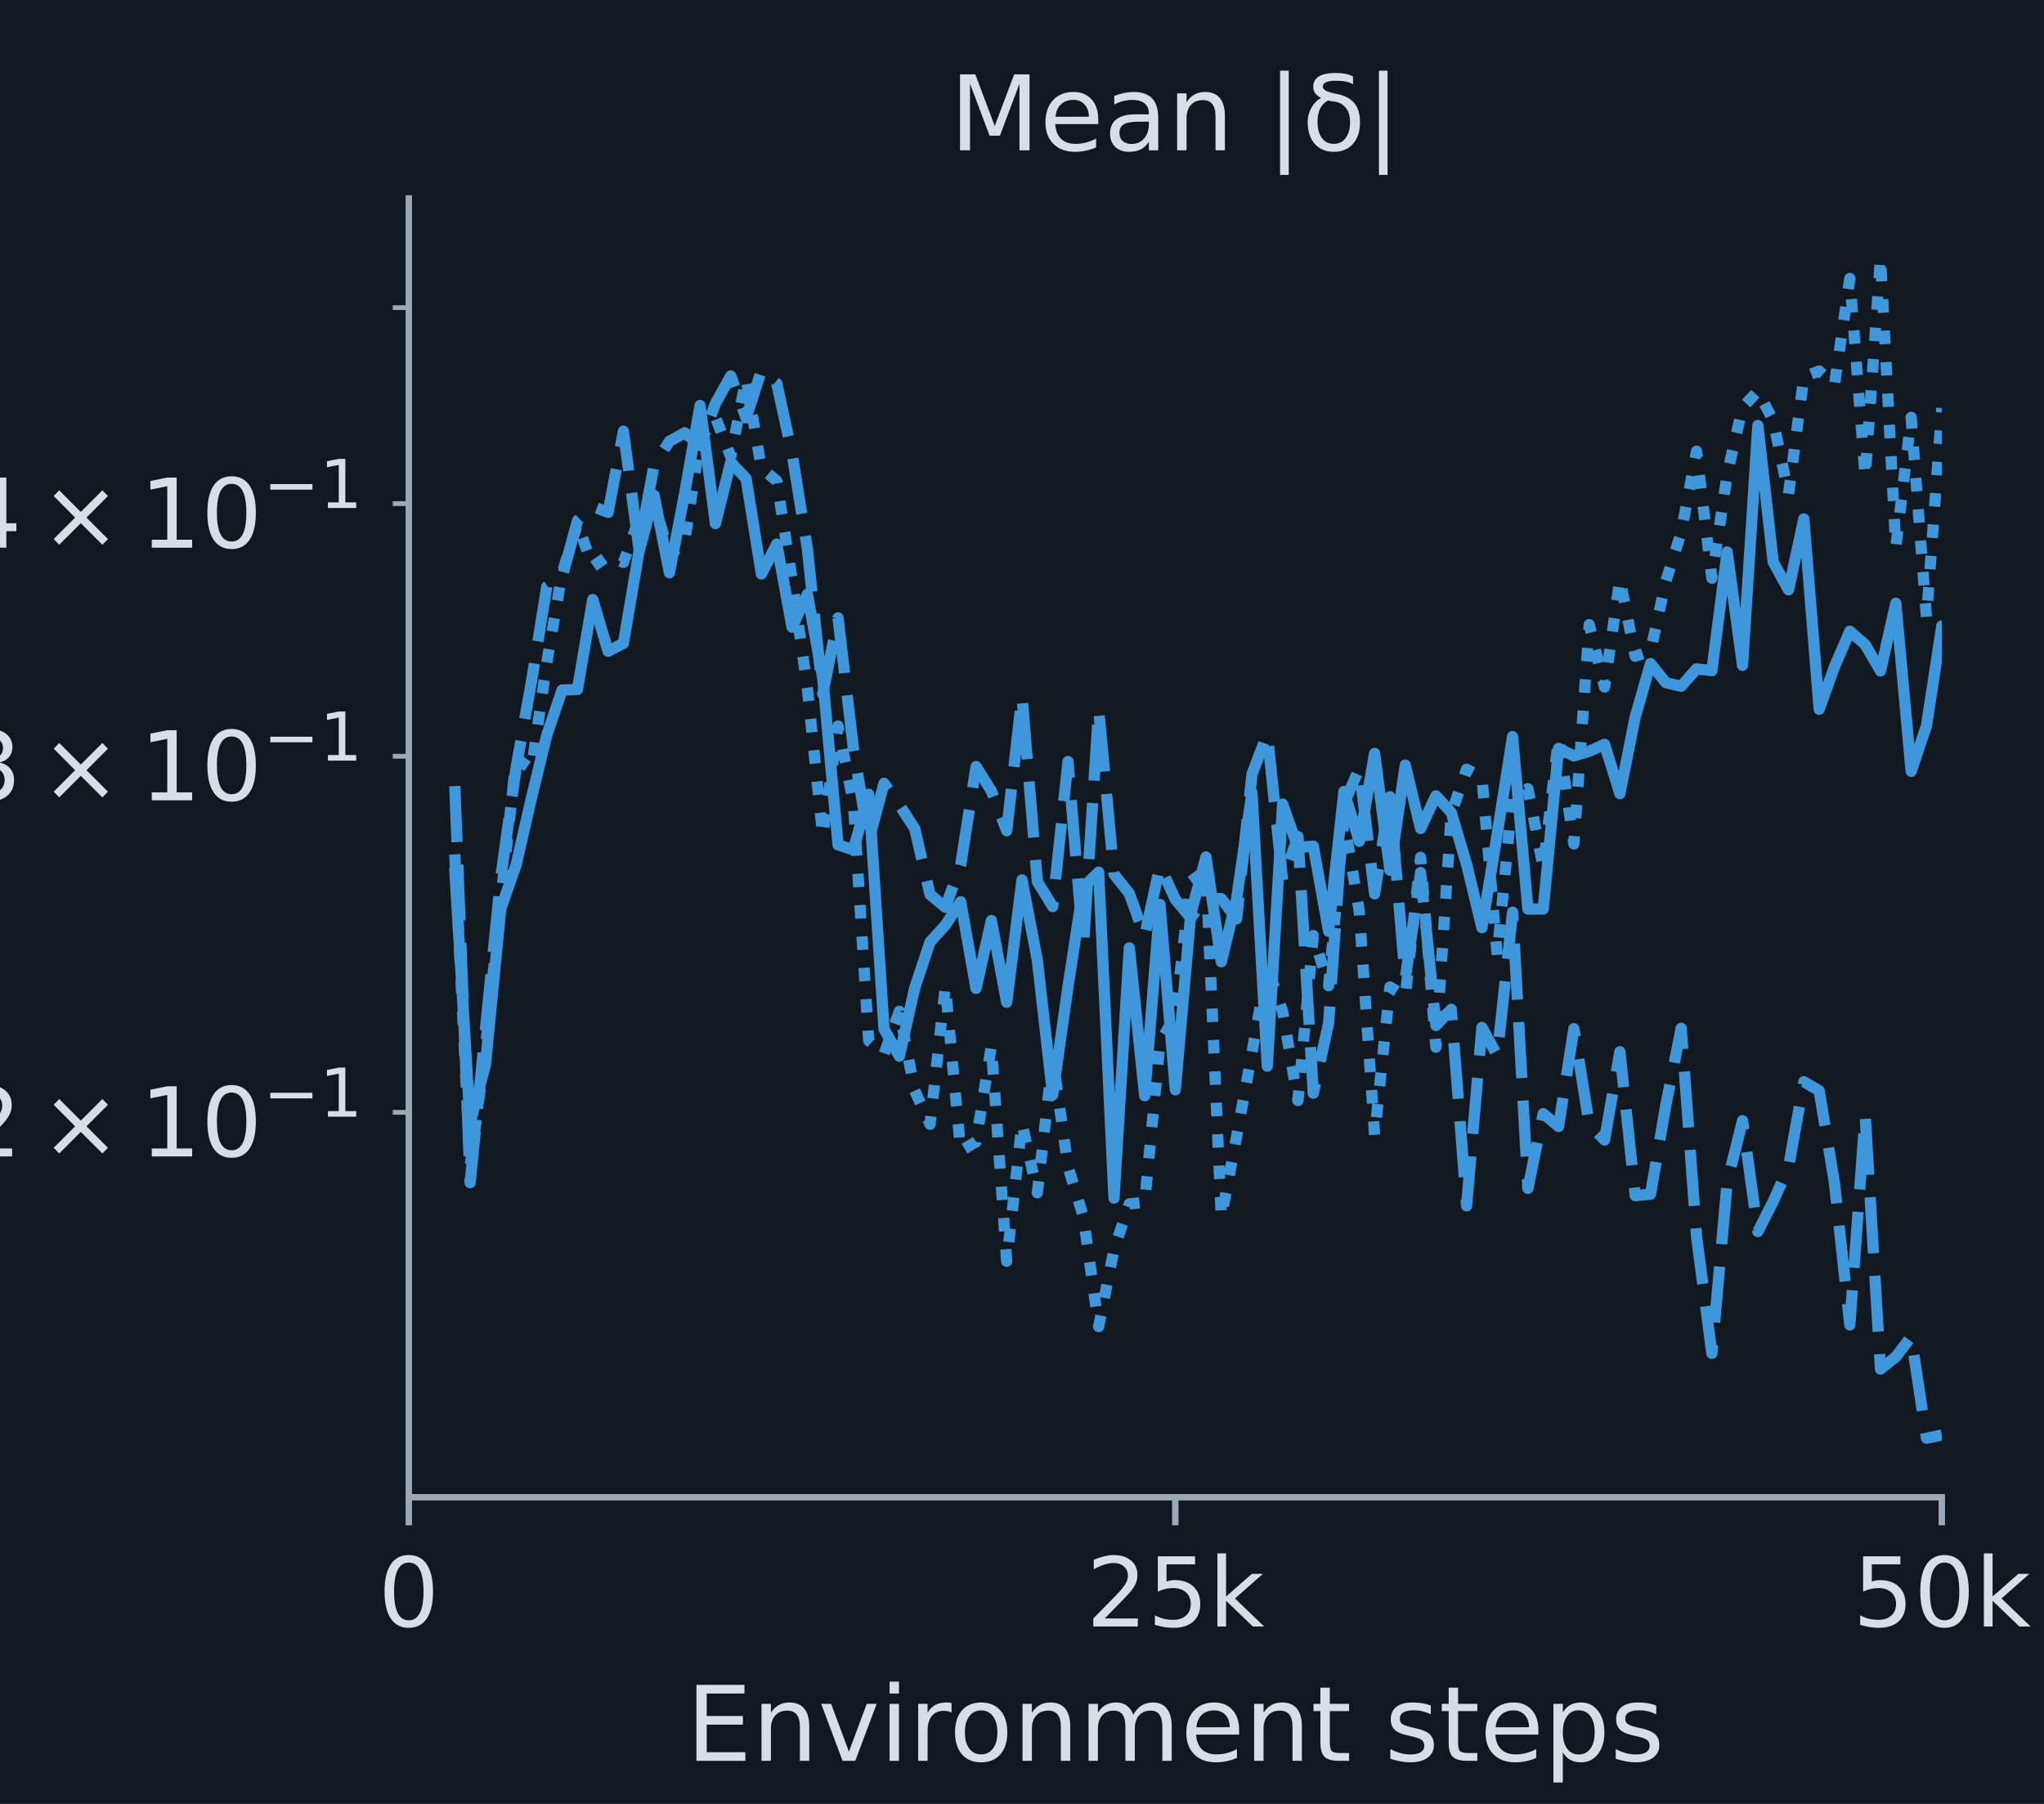
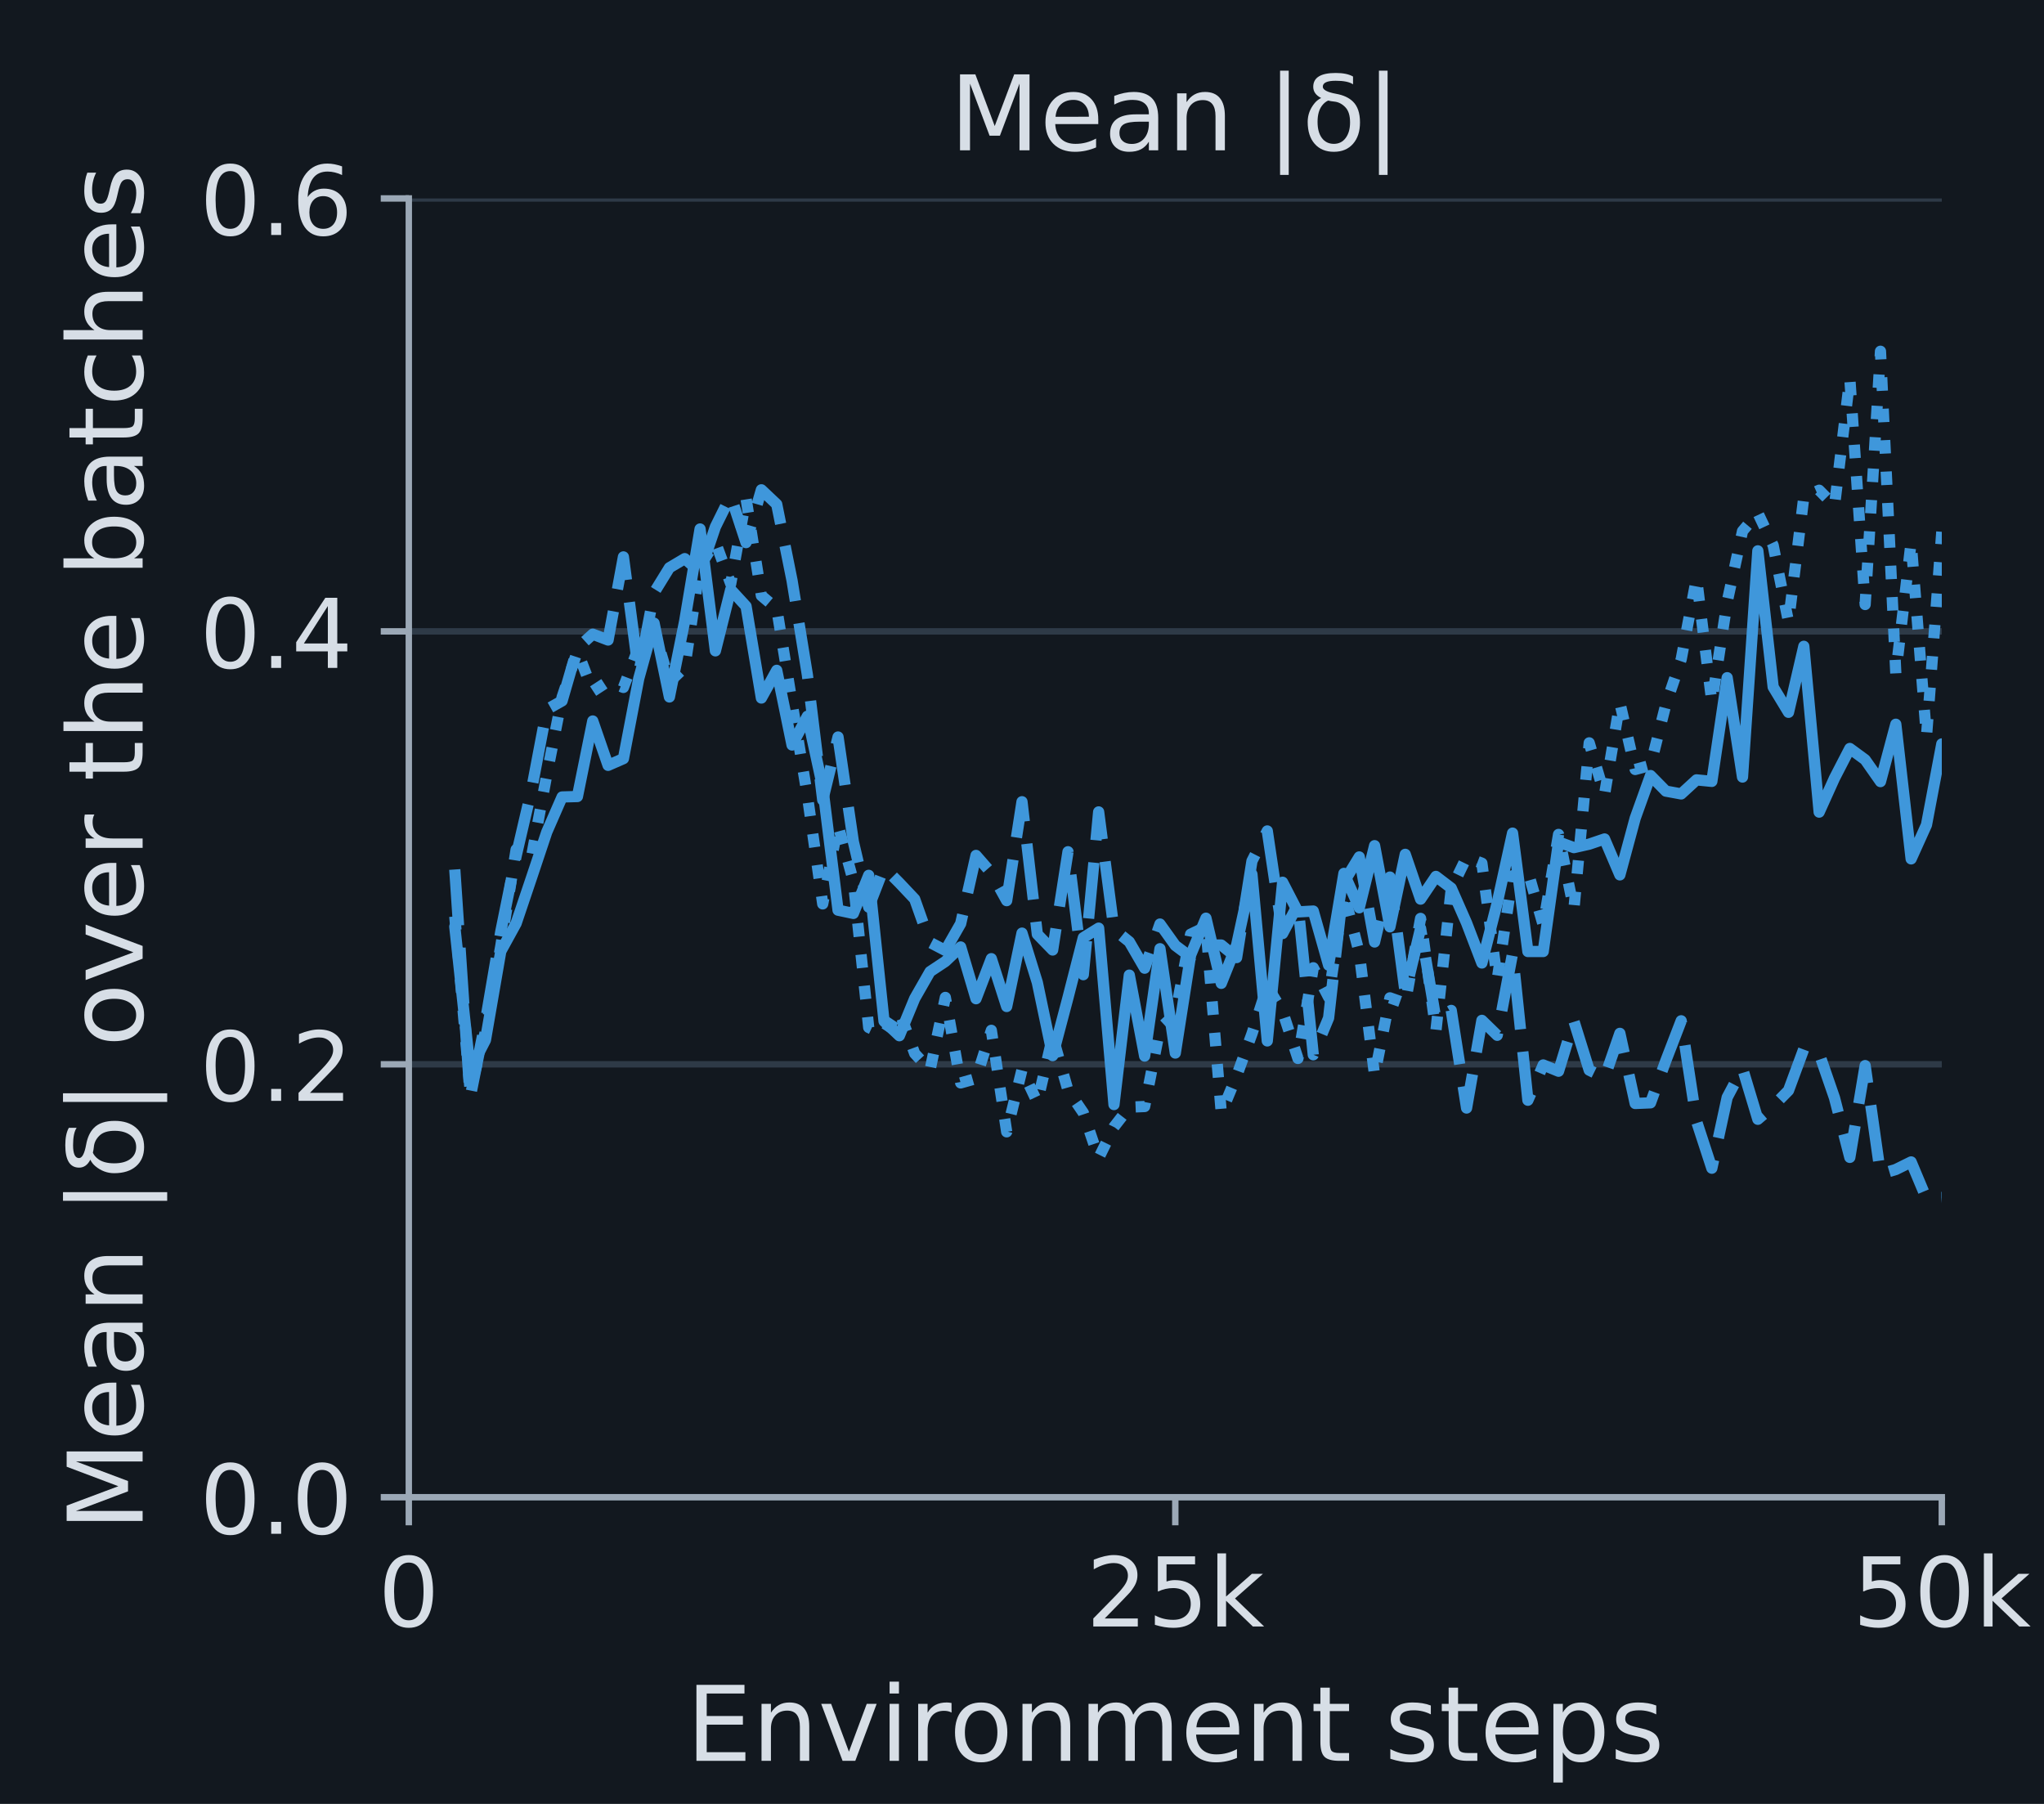
<svg xmlns="http://www.w3.org/2000/svg" xmlns:xlink="http://www.w3.org/1999/xlink" width="255pt" height="225pt" viewBox="0 0 255 225" version="1.1">
  <defs>
    <style type="text/css">*{stroke-linejoin: round; stroke-linecap: butt}</style>
  </defs>
  <g id="figure_1">
    <g id="patch_1">
      <path d="M 0 225  L 255 225  L 255 0  L 0 0  z " style="fill: #12181f" />
    </g>
    <g id="axes_1">
      <g id="patch_2">
        <path d="M 51 186.75  L 242.25 186.75  L 242.25 24.75  L 51 24.75  z " style="fill: #12181f" />
      </g>
      <g id="matplotlib.axis_1">
        <g id="xtick_1">
          <g id="line2d_1">
            <defs>
              <path id="m3d9de3f6f5" d="M 0 0  L 0 3.5  " style="stroke: #9ba8b6; stroke-width: 0.8" />
            </defs>
            <g>
              <use xlink:href="#m3d9de3f6f5" x="51" y="186.75" style="fill: #9ba8b6; stroke: #9ba8b6; stroke-width: 0.8" />
            </g>
          </g>
          <g id="text_1">
            <g style="fill: #d7dee6" transform="translate(47.1825 202.8672) scale(0.12 -0.12)">
              <defs>
                <path id="DejaVuSans-13" d="M 2034 4250  Q 1547 4250 1301 3770  Q 1056 3291 1056 2328  Q 1056 1369 1301 889  Q 1547 409 2034 409  Q 2525 409 2770 889  Q 3016 1369 3016 2328  Q 3016 3291 2770 3770  Q 2525 4250 2034 4250  z M 2034 4750  Q 2819 4750 3233 4129  Q 3647 3509 3647 2328  Q 3647 1150 3233 529  Q 2819 -91 2034 -91  Q 1250 -91 836 529  Q 422 1150 422 2328  Q 422 3509 836 4129  Q 1250 4750 2034 4750  z " transform="scale(0.015625)" />
              </defs>
              <use xlink:href="#DejaVuSans-13" />
            </g>
          </g>
        </g>
        <g id="xtick_2">
          <g id="line2d_2">
            <g>
              <use xlink:href="#m3d9de3f6f5" x="146.625" y="186.75" style="fill: #9ba8b6; stroke: #9ba8b6; stroke-width: 0.8" />
            </g>
          </g>
          <g id="text_2">
            <g style="fill: #d7dee6" transform="translate(135.5156 202.8681) scale(0.12 -0.12)">
              <defs>
                <path id="DejaVuSans-15" d="M 1228 531  L 3431 531  L 3431 0  L 469 0  L 469 531  Q 828 903 1448 1529  Q 2069 2156 2228 2338  Q 2531 2678 2651 2914  Q 2772 3150 2772 3378  Q 2772 3750 2511 3984  Q 2250 4219 1831 4219  Q 1534 4219 1204 4116  Q 875 4013 500 3803  L 500 4441  Q 881 4594 1212 4672  Q 1544 4750 1819 4750  Q 2544 4750 2975 4387  Q 3406 4025 3406 3419  Q 3406 3131 3298 2873  Q 3191 2616 2906 2266  Q 2828 2175 2409 1742  Q 1991 1309 1228 531  z " transform="scale(0.015625)" />
                <path id="DejaVuSans-18" d="M 691 4666  L 3169 4666  L 3169 4134  L 1269 4134  L 1269 2991  Q 1406 3038 1543 3061  Q 1681 3084 1819 3084  Q 2600 3084 3056 2656  Q 3513 2228 3513 1497  Q 3513 744 3044 326  Q 2575 -91 1722 -91  Q 1428 -91 1123 -41  Q 819 9 494 109  L 494 744  Q 775 591 1075 516  Q 1375 441 1709 441  Q 2250 441 2565 725  Q 2881 1009 2881 1497  Q 2881 1984 2565 2268  Q 2250 2553 1709 2553  Q 1456 2553 1204 2497  Q 953 2441 691 2322  L 691 4666  z " transform="scale(0.015625)" />
                <path id="DejaVuSans-4e" d="M 581 4863  L 1159 4863  L 1159 1991  L 2875 3500  L 3609 3500  L 1753 1863  L 3688 0  L 2938 0  L 1159 1709  L 1159 0  L 581 0  L 581 4863  z " transform="scale(0.015625)" />
              </defs>
              <use xlink:href="#DejaVuSans-15" />
              <use xlink:href="#DejaVuSans-18" transform="translate(63.625 0)" />
              <use xlink:href="#DejaVuSans-4e" transform="translate(127.25 0)" />
            </g>
          </g>
        </g>
        <g id="xtick_3">
          <g id="line2d_3">
            <g>
              <use xlink:href="#m3d9de3f6f5" x="242.25" y="186.75" style="fill: #9ba8b6; stroke: #9ba8b6; stroke-width: 0.8" />
            </g>
          </g>
          <g id="text_3">
            <g style="fill: #d7dee6" transform="translate(231.1406 202.8681) scale(0.12 -0.12)">
              <use xlink:href="#DejaVuSans-18" />
              <use xlink:href="#DejaVuSans-13" transform="translate(63.625 0)" />
              <use xlink:href="#DejaVuSans-4e" transform="translate(127.25 0)" />
            </g>
          </g>
        </g>
        <g id="text_4">
          <g style="fill: #d7dee6" transform="translate(85.6093 219.6289) scale(0.13 -0.13)">
            <defs>
              <path id="DejaVuSans-28" d="M 628 4666  L 3578 4666  L 3578 4134  L 1259 4134  L 1259 2753  L 3481 2753  L 3481 2222  L 1259 2222  L 1259 531  L 3634 531  L 3634 0  L 628 0  L 628 4666  z " transform="scale(0.015625)" />
              <path id="DejaVuSans-51" d="M 3513 2113  L 3513 0  L 2938 0  L 2938 2094  Q 2938 2591 2744 2837  Q 2550 3084 2163 3084  Q 1697 3084 1428 2787  Q 1159 2491 1159 1978  L 1159 0  L 581 0  L 581 3500  L 1159 3500  L 1159 2956  Q 1366 3272 1645 3428  Q 1925 3584 2291 3584  Q 2894 3584 3203 3211  Q 3513 2838 3513 2113  z " transform="scale(0.015625)" />
              <path id="DejaVuSans-59" d="M 191 3500  L 800 3500  L 1894 563  L 2988 3500  L 3597 3500  L 2284 0  L 1503 0  L 191 3500  z " transform="scale(0.015625)" />
              <path id="DejaVuSans-4c" d="M 603 3500  L 1178 3500  L 1178 0  L 603 0  L 603 3500  z M 603 4863  L 1178 4863  L 1178 4134  L 603 4134  L 603 4863  z " transform="scale(0.015625)" />
              <path id="DejaVuSans-55" d="M 2631 2963  Q 2534 3019 2420 3045  Q 2306 3072 2169 3072  Q 1681 3072 1420 2755  Q 1159 2438 1159 1844  L 1159 0  L 581 0  L 581 3500  L 1159 3500  L 1159 2956  Q 1341 3275 1631 3429  Q 1922 3584 2338 3584  Q 2397 3584 2469 3576  Q 2541 3569 2628 3553  L 2631 2963  z " transform="scale(0.015625)" />
              <path id="DejaVuSans-52" d="M 1959 3097  Q 1497 3097 1228 2736  Q 959 2375 959 1747  Q 959 1119 1226 758  Q 1494 397 1959 397  Q 2419 397 2687 759  Q 2956 1122 2956 1747  Q 2956 2369 2687 2733  Q 2419 3097 1959 3097  z M 1959 3584  Q 2709 3584 3137 3096  Q 3566 2609 3566 1747  Q 3566 888 3137 398  Q 2709 -91 1959 -91  Q 1206 -91 779 398  Q 353 888 353 1747  Q 353 2609 779 3096  Q 1206 3584 1959 3584  z " transform="scale(0.015625)" />
              <path id="DejaVuSans-50" d="M 3328 2828  Q 3544 3216 3844 3400  Q 4144 3584 4550 3584  Q 5097 3584 5394 3201  Q 5691 2819 5691 2113  L 5691 0  L 5113 0  L 5113 2094  Q 5113 2597 4934 2840  Q 4756 3084 4391 3084  Q 3944 3084 3684 2787  Q 3425 2491 3425 1978  L 3425 0  L 2847 0  L 2847 2094  Q 2847 2600 2669 2842  Q 2491 3084 2119 3084  Q 1678 3084 1418 2786  Q 1159 2488 1159 1978  L 1159 0  L 581 0  L 581 3500  L 1159 3500  L 1159 2956  Q 1356 3278 1631 3431  Q 1906 3584 2284 3584  Q 2666 3584 2933 3390  Q 3200 3197 3328 2828  z " transform="scale(0.015625)" />
              <path id="DejaVuSans-48" d="M 3597 1894  L 3597 1613  L 953 1613  Q 991 1019 1311 708  Q 1631 397 2203 397  Q 2534 397 2845 478  Q 3156 559 3463 722  L 3463 178  Q 3153 47 2828 -22  Q 2503 -91 2169 -91  Q 1331 -91 842 396  Q 353 884 353 1716  Q 353 2575 817 3079  Q 1281 3584 2069 3584  Q 2775 3584 3186 3129  Q 3597 2675 3597 1894  z M 3022 2063  Q 3016 2534 2758 2815  Q 2500 3097 2075 3097  Q 1594 3097 1305 2825  Q 1016 2553 972 2059  L 3022 2063  z " transform="scale(0.015625)" />
              <path id="DejaVuSans-57" d="M 1172 4494  L 1172 3500  L 2356 3500  L 2356 3053  L 1172 3053  L 1172 1153  Q 1172 725 1289 603  Q 1406 481 1766 481  L 2356 481  L 2356 0  L 1766 0  Q 1100 0 847 248  Q 594 497 594 1153  L 594 3053  L 172 3053  L 172 3500  L 594 3500  L 594 4494  L 1172 4494  z " transform="scale(0.015625)" />
              <path id="DejaVuSans-3" transform="scale(0.015625)" />
              <path id="DejaVuSans-56" d="M 2834 3397  L 2834 2853  Q 2591 2978 2328 3040  Q 2066 3103 1784 3103  Q 1356 3103 1142 2972  Q 928 2841 928 2578  Q 928 2378 1081 2264  Q 1234 2150 1697 2047  L 1894 2003  Q 2506 1872 2764 1633  Q 3022 1394 3022 966  Q 3022 478 2636 193  Q 2250 -91 1575 -91  Q 1294 -91 989 -36  Q 684 19 347 128  L 347 722  Q 666 556 975 473  Q 1284 391 1588 391  Q 1994 391 2212 530  Q 2431 669 2431 922  Q 2431 1156 2273 1281  Q 2116 1406 1581 1522  L 1381 1569  Q 847 1681 609 1914  Q 372 2147 372 2553  Q 372 3047 722 3315  Q 1072 3584 1716 3584  Q 2034 3584 2315 3537  Q 2597 3491 2834 3397  z " transform="scale(0.015625)" />
              <path id="DejaVuSans-53" d="M 1159 525  L 1159 -1331  L 581 -1331  L 581 3500  L 1159 3500  L 1159 2969  Q 1341 3281 1617 3432  Q 1894 3584 2278 3584  Q 2916 3584 3314 3078  Q 3713 2572 3713 1747  Q 3713 922 3314 415  Q 2916 -91 2278 -91  Q 1894 -91 1617 61  Q 1341 213 1159 525  z M 3116 1747  Q 3116 2381 2855 2742  Q 2594 3103 2138 3103  Q 1681 3103 1420 2742  Q 1159 2381 1159 1747  Q 1159 1113 1420 752  Q 1681 391 2138 391  Q 2594 391 2855 752  Q 3116 1113 3116 1747  z " transform="scale(0.015625)" />
            </defs>
            <use xlink:href="#DejaVuSans-28" />
            <use xlink:href="#DejaVuSans-51" transform="translate(63.1875 0)" />
            <use xlink:href="#DejaVuSans-59" transform="translate(126.5625 0)" />
            <use xlink:href="#DejaVuSans-4c" transform="translate(185.75 0)" />
            <use xlink:href="#DejaVuSans-55" transform="translate(213.5312 0)" />
            <use xlink:href="#DejaVuSans-52" transform="translate(252.4375 0)" />
            <use xlink:href="#DejaVuSans-51" transform="translate(313.625 0)" />
            <use xlink:href="#DejaVuSans-50" transform="translate(377 0)" />
            <use xlink:href="#DejaVuSans-48" transform="translate(474.4062 0)" />
            <use xlink:href="#DejaVuSans-51" transform="translate(535.9375 0)" />
            <use xlink:href="#DejaVuSans-57" transform="translate(599.3125 0)" />
            <use xlink:href="#DejaVuSans-3" transform="translate(638.5156 0)" />
            <use xlink:href="#DejaVuSans-56" transform="translate(670.2969 0)" />
            <use xlink:href="#DejaVuSans-57" transform="translate(722.3906 0)" />
            <use xlink:href="#DejaVuSans-48" transform="translate(761.5938 0)" />
            <use xlink:href="#DejaVuSans-53" transform="translate(823.125 0)" />
            <use xlink:href="#DejaVuSans-56" transform="translate(886.6094 0)" />
          </g>
        </g>
      </g>
      <g id="matplotlib.axis_2">
        <g id="ytick_1">
          <g id="line2d_4">
-             <defs>
-               <path id="mbbcf9c9681" d="M 0 0  L -2 0  " style="stroke: #9ba8b6; stroke-width: 0.6" />
-             </defs>
-             <g>
-               <use xlink:href="#mbbcf9c9681" x="51" y="138.741" style="fill: #9ba8b6; stroke: #9ba8b6; stroke-width: 0.6" />
+             <path d="M 51 186.75  L 242.25 186.75  " clip-path="url(#p68802e6242)" style="fill: none; stroke: #2e3a47; stroke-width: 0.8; stroke-linecap: round" />
+           </g>
+           <g id="line2d_5">
+             <defs>
+               <path id="m1f9e30395a" d="M 0 0  L -3.5 0  " style="stroke: #9ba8b6; stroke-width: 0.8" />
+             </defs>
+             <g>
+               <use xlink:href="#m1f9e30395a" x="51" y="186.75" style="fill: #9ba8b6; stroke: #9ba8b6; stroke-width: 0.8" />
            </g>
          </g>
          <g id="text_5">
-             <g style="fill: #d7dee6" transform="translate(-4.92 144.3208) scale(0.12 -0.12)">
-               <defs>
-                 <path id="DejaVuSans-99" d="M 4488 3438  L 3059 2003  L 4488 575  L 4116 197  L 2681 1631  L 1247 197  L 878 575  L 2303 2003  L 878 3438  L 1247 3816  L 2681 2381  L 4116 3816  L 4488 3438  z " transform="scale(0.015625)" />
-                 <path id="DejaVuSans-14" d="M 794 531  L 1825 531  L 1825 4091  L 703 3866  L 703 4441  L 1819 4666  L 2450 4666  L 2450 531  L 3481 531  L 3481 0  L 794 0  L 794 531  z " transform="scale(0.015625)" />
-                 <path id="DejaVuSans-c9c" d="M 678 2272  L 4684 2272  L 4684 1741  L 678 1741  L 678 2272  z " transform="scale(0.015625)" />
-               </defs>
-               <use xlink:href="#DejaVuSans-15" transform="translate(0 0.665625)" />
-               <use xlink:href="#DejaVuSans-99" transform="translate(83.10547 0.665625)" />
-               <use xlink:href="#DejaVuSans-14" transform="translate(186.377 0.665625)" />
-               <use xlink:href="#DejaVuSans-13" transform="translate(250 0.665625)" />
-               <use xlink:href="#DejaVuSans-c9c" transform="translate(314.5801 41.96563) scale(0.7)" />
-               <use xlink:href="#DejaVuSans-14" transform="translate(373.2324 41.96563) scale(0.7)" />
+             <g style="fill: #d7dee6" transform="translate(24.91625 191.3086) scale(0.12 -0.12)">
+               <defs>
+                 <path id="DejaVuSans-11" d="M 684 794  L 1344 794  L 1344 0  L 684 0  L 684 794  z " transform="scale(0.015625)" />
+               </defs>
+               <use xlink:href="#DejaVuSans-13" />
+               <use xlink:href="#DejaVuSans-11" transform="translate(63.625 0)" />
+               <use xlink:href="#DejaVuSans-13" transform="translate(95.40625 0)" />
            </g>
          </g>
        </g>
        <g id="ytick_2">
-           <g id="line2d_5">
-             <g>
-               <use xlink:href="#mbbcf9c9681" x="51" y="94.327" style="fill: #9ba8b6; stroke: #9ba8b6; stroke-width: 0.6" />
+           <g id="line2d_6">
+             <path d="M 51 132.75  L 242.25 132.75  " clip-path="url(#p68802e6242)" style="fill: none; stroke: #2e3a47; stroke-width: 0.8; stroke-linecap: round" />
+           </g>
+           <g id="line2d_7">
+             <g>
+               <use xlink:href="#m1f9e30395a" x="51" y="132.75" style="fill: #9ba8b6; stroke: #9ba8b6; stroke-width: 0.8" />
            </g>
          </g>
          <g id="text_6">
-             <g style="fill: #d7dee6" transform="translate(-4.92 99.907) scale(0.12 -0.12)">
-               <defs>
-                 <path id="DejaVuSans-16" d="M 2597 2516  Q 3050 2419 3304 2112  Q 3559 1806 3559 1356  Q 3559 666 3084 287  Q 2609 -91 1734 -91  Q 1441 -91 1130 -33  Q 819 25 488 141  L 488 750  Q 750 597 1062 519  Q 1375 441 1716 441  Q 2309 441 2620 675  Q 2931 909 2931 1356  Q 2931 1769 2642 2001  Q 2353 2234 1838 2234  L 1294 2234  L 1294 2753  L 1863 2753  Q 2328 2753 2575 2939  Q 2822 3125 2822 3475  Q 2822 3834 2567 4026  Q 2313 4219 1838 4219  Q 1578 4219 1281 4162  Q 984 4106 628 3988  L 628 4550  Q 988 4650 1302 4700  Q 1616 4750 1894 4750  Q 2613 4750 3031 4423  Q 3450 4097 3450 3541  Q 3450 3153 3228 2886  Q 3006 2619 2597 2516  z " transform="scale(0.015625)" />
-               </defs>
-               <use xlink:href="#DejaVuSans-16" transform="translate(0 0.665625)" />
-               <use xlink:href="#DejaVuSans-99" transform="translate(83.10547 0.665625)" />
-               <use xlink:href="#DejaVuSans-14" transform="translate(186.377 0.665625)" />
-               <use xlink:href="#DejaVuSans-13" transform="translate(250 0.665625)" />
-               <use xlink:href="#DejaVuSans-c9c" transform="translate(314.5801 41.96563) scale(0.7)" />
-               <use xlink:href="#DejaVuSans-14" transform="translate(373.2324 41.96563) scale(0.7)" />
+             <g style="fill: #d7dee6" transform="translate(24.91625 137.3086) scale(0.12 -0.12)">
+               <use xlink:href="#DejaVuSans-13" />
+               <use xlink:href="#DejaVuSans-11" transform="translate(63.625 0)" />
+               <use xlink:href="#DejaVuSans-15" transform="translate(95.40625 0)" />
            </g>
          </g>
        </g>
        <g id="ytick_3">
-           <g id="line2d_6">
-             <g>
-               <use xlink:href="#mbbcf9c9681" x="51" y="62.815" style="fill: #9ba8b6; stroke: #9ba8b6; stroke-width: 0.6" />
+           <g id="line2d_8">
+             <path d="M 51 78.75  L 242.25 78.75  " clip-path="url(#p68802e6242)" style="fill: none; stroke: #2e3a47; stroke-width: 0.8; stroke-linecap: round" />
+           </g>
+           <g id="line2d_9">
+             <g>
+               <use xlink:href="#m1f9e30395a" x="51" y="78.75" style="fill: #9ba8b6; stroke: #9ba8b6; stroke-width: 0.8" />
            </g>
          </g>
          <g id="text_7">
-             <g style="fill: #d7dee6" transform="translate(-4.92 68.3949) scale(0.12 -0.12)">
+             <g style="fill: #d7dee6" transform="translate(24.91625 83.30859) scale(0.12 -0.12)">
              <defs>
                <path id="DejaVuSans-17" d="M 2419 4116  L 825 1625  L 2419 1625  L 2419 4116  z M 2253 4666  L 3047 4666  L 3047 1625  L 3713 1625  L 3713 1100  L 3047 1100  L 3047 0  L 2419 0  L 2419 1100  L 313 1100  L 313 1709  L 2253 4666  z " transform="scale(0.015625)" />
              </defs>
-               <use xlink:href="#DejaVuSans-17" transform="translate(0 0.665625)" />
-               <use xlink:href="#DejaVuSans-99" transform="translate(83.10547 0.665625)" />
-               <use xlink:href="#DejaVuSans-14" transform="translate(186.377 0.665625)" />
-               <use xlink:href="#DejaVuSans-13" transform="translate(250 0.665625)" />
-               <use xlink:href="#DejaVuSans-c9c" transform="translate(314.5801 41.96563) scale(0.7)" />
-               <use xlink:href="#DejaVuSans-14" transform="translate(373.2324 41.96563) scale(0.7)" />
+               <use xlink:href="#DejaVuSans-13" />
+               <use xlink:href="#DejaVuSans-11" transform="translate(63.625 0)" />
+               <use xlink:href="#DejaVuSans-17" transform="translate(95.40625 0)" />
            </g>
          </g>
        </g>
        <g id="ytick_4">
-           <g id="line2d_7">
-             <g>
-               <use xlink:href="#mbbcf9c9681" x="51" y="38.372" style="fill: #9ba8b6; stroke: #9ba8b6; stroke-width: 0.6" />
-             </g>
-           </g>
-         </g>
-         <g id="text_8">
-           <g style="fill: #d7dee6" transform="translate(-12.04305 169.7445) rotate(-90) scale(0.13 -0.13)">
+           <g id="line2d_10">
+             <path d="M 51 24.75  L 242.25 24.75  " clip-path="url(#p68802e6242)" style="fill: none; stroke: #2e3a47; stroke-width: 0.8; stroke-linecap: round" />
+           </g>
+           <g id="line2d_11">
+             <g>
+               <use xlink:href="#m1f9e30395a" x="51" y="24.75" style="fill: #9ba8b6; stroke: #9ba8b6; stroke-width: 0.8" />
+             </g>
+           </g>
+           <g id="text_8">
+             <g style="fill: #d7dee6" transform="translate(24.91625 29.30859) scale(0.12 -0.12)">
+               <defs>
+                 <path id="DejaVuSans-19" d="M 2113 2584  Q 1688 2584 1439 2293  Q 1191 2003 1191 1497  Q 1191 994 1439 701  Q 1688 409 2113 409  Q 2538 409 2786 701  Q 3034 994 3034 1497  Q 3034 2003 2786 2293  Q 2538 2584 2113 2584  z M 3366 4563  L 3366 3988  Q 3128 4100 2886 4159  Q 2644 4219 2406 4219  Q 1781 4219 1451 3797  Q 1122 3375 1075 2522  Q 1259 2794 1537 2939  Q 1816 3084 2150 3084  Q 2853 3084 3261 2657  Q 3669 2231 3669 1497  Q 3669 778 3244 343  Q 2819 -91 2113 -91  Q 1303 -91 875 529  Q 447 1150 447 2328  Q 447 3434 972 4092  Q 1497 4750 2381 4750  Q 2619 4750 2861 4703  Q 3103 4656 3366 4563  z " transform="scale(0.015625)" />
+               </defs>
+               <use xlink:href="#DejaVuSans-13" />
+               <use xlink:href="#DejaVuSans-11" transform="translate(63.625 0)" />
+               <use xlink:href="#DejaVuSans-19" transform="translate(95.40625 0)" />
+             </g>
+           </g>
+         </g>
+         <g id="text_9">
+           <g style="fill: #d7dee6" transform="translate(17.7932 190.9802) rotate(-90) scale(0.13 -0.13)">
            <defs>
              <path id="DejaVuSans-30" d="M 628 4666  L 1569 4666  L 2759 1491  L 3956 4666  L 4897 4666  L 4897 0  L 4281 0  L 4281 4097  L 3078 897  L 2444 897  L 1241 4097  L 1241 0  L 628 0  L 628 4666  z " transform="scale(0.015625)" />
              <path id="DejaVuSans-44" d="M 2194 1759  Q 1497 1759 1228 1600  Q 959 1441 959 1056  Q 959 750 1161 570  Q 1363 391 1709 391  Q 2188 391 2477 730  Q 2766 1069 2766 1631  L 2766 1759  L 2194 1759  z M 3341 1997  L 3341 0  L 2766 0  L 2766 531  Q 2569 213 2275 61  Q 1981 -91 1556 -91  Q 1019 -91 701 211  Q 384 513 384 1019  Q 384 1609 779 1909  Q 1175 2209 1959 2209  L 2766 2209  L 2766 2266  Q 2766 2663 2505 2880  Q 2244 3097 1772 3097  Q 1472 3097 1187 3025  Q 903 2953 641 2809  L 641 3341  Q 956 3463 1253 3523  Q 1550 3584 1831 3584  Q 2591 3584 2966 3190  Q 3341 2797 3341 1997  z " transform="scale(0.015625)" />
              <path id="DejaVuSans-5f" d="M 1344 4891  L 1344 -1509  L 813 -1509  L 813 4891  L 1344 4891  z " transform="scale(0.015625)" />
              <path id="DejaVuSans-348" d="M 3138 4053  Q 2819 4272 2072 4272  Q 1281 4272 1281 3906  Q 1281 3619 2106 3469  Q 2756 3353 3122 3003  Q 3566 2581 3566 1716  Q 3566 888 3138 400  Q 2709 -91 1959 -91  Q 1213 -91 781 400  Q 353 888 353 1747  Q 353 2384 781 2900  Q 947 3100 1181 3213  Q 694 3459 694 3900  Q 694 4750 2072 4750  Q 2763 4750 3138 4531  L 3138 4053  z M 1613 3056  Q 1400 2966 1228 2738  Q 959 2384 959 1747  Q 959 1113 1225 756  Q 1494 397 1959 397  Q 2419 397 2687 759  Q 2956 1122 2956 1716  Q 2956 2338 2672 2638  Q 2369 2959 1975 2994  Q 1775 3013 1613 3056  z " transform="scale(0.015625)" />
-               <path id="DejaVuSans-b" d="M 1984 4856  Q 1566 4138 1362 3434  Q 1159 2731 1159 2009  Q 1159 1288 1364 580  Q 1569 -128 1984 -844  L 1484 -844  Q 1016 -109 783 600  Q 550 1309 550 2009  Q 550 2706 781 3412  Q 1013 4119 1484 4856  L 1984 4856  z " transform="scale(0.015625)" />
-               <path id="DejaVuSans-4f" d="M 603 4863  L 1178 4863  L 1178 0  L 603 0  L 603 4863  z " transform="scale(0.015625)" />
-               <path id="DejaVuSans-4a" d="M 2906 1791  Q 2906 2416 2648 2759  Q 2391 3103 1925 3103  Q 1463 3103 1205 2759  Q 947 2416 947 1791  Q 947 1169 1205 825  Q 1463 481 1925 481  Q 2391 481 2648 825  Q 2906 1169 2906 1791  z M 3481 434  Q 3481 -459 3084 -895  Q 2688 -1331 1869 -1331  Q 1566 -1331 1297 -1286  Q 1028 -1241 775 -1147  L 775 -588  Q 1028 -725 1275 -790  Q 1522 -856 1778 -856  Q 2344 -856 2625 -561  Q 2906 -266 2906 331  L 2906 616  Q 2728 306 2450 153  Q 2172 0 1784 0  Q 1141 0 747 490  Q 353 981 353 1791  Q 353 2603 747 3093  Q 1141 3584 1784 3584  Q 2172 3584 2450 3431  Q 2728 3278 2906 2969  L 2906 3500  L 3481 3500  L 3481 434  z " transform="scale(0.015625)" />
+               <path id="DejaVuSans-4b" d="M 3513 2113  L 3513 0  L 2938 0  L 2938 2094  Q 2938 2591 2744 2837  Q 2550 3084 2163 3084  Q 1697 3084 1428 2787  Q 1159 2491 1159 1978  L 1159 0  L 581 0  L 581 4863  L 1159 4863  L 1159 2956  Q 1366 3272 1645 3428  Q 1925 3584 2291 3584  Q 2894 3584 3203 3211  Q 3513 2838 3513 2113  z " transform="scale(0.015625)" />
+               <path id="DejaVuSans-45" d="M 3116 1747  Q 3116 2381 2855 2742  Q 2594 3103 2138 3103  Q 1681 3103 1420 2742  Q 1159 2381 1159 1747  Q 1159 1113 1420 752  Q 1681 391 2138 391  Q 2594 391 2855 752  Q 3116 1113 3116 1747  z M 1159 2969  Q 1341 3281 1617 3432  Q 1894 3584 2278 3584  Q 2916 3584 3314 3078  Q 3713 2572 3713 1747  Q 3713 922 3314 415  Q 2916 -91 2278 -91  Q 1894 -91 1617 61  Q 1341 213 1159 525  L 1159 0  L 581 0  L 581 4863  L 1159 4863  L 1159 2969  z " transform="scale(0.015625)" />
              <path id="DejaVuSans-46" d="M 3122 3366  L 3122 2828  Q 2878 2963 2633 3030  Q 2388 3097 2138 3097  Q 1578 3097 1268 2742  Q 959 2388 959 1747  Q 959 1106 1268 751  Q 1578 397 2138 397  Q 2388 397 2633 464  Q 2878 531 3122 666  L 3122 134  Q 2881 22 2623 -34  Q 2366 -91 2075 -91  Q 1284 -91 818 406  Q 353 903 353 1747  Q 353 2603 823 3093  Q 1294 3584 2113 3584  Q 2378 3584 2631 3529  Q 2884 3475 3122 3366  z " transform="scale(0.015625)" />
-               <path id="DejaVuSans-c" d="M 513 4856  L 1013 4856  Q 1481 4119 1714 3412  Q 1947 2706 1947 2009  Q 1947 1309 1714 600  Q 1481 -109 1013 -844  L 513 -844  Q 928 -128 1133 580  Q 1338 1288 1338 2009  Q 1338 2731 1133 3434  Q 928 4138 513 4856  z " transform="scale(0.015625)" />
            </defs>
            <use xlink:href="#DejaVuSans-30" />
            <use xlink:href="#DejaVuSans-48" transform="translate(86.28125 0)" />
            <use xlink:href="#DejaVuSans-44" transform="translate(147.8125 0)" />
            <use xlink:href="#DejaVuSans-51" transform="translate(209.0938 0)" />
            <use xlink:href="#DejaVuSans-3" transform="translate(272.4688 0)" />
            <use xlink:href="#DejaVuSans-5f" transform="translate(304.25 0)" />
            <use xlink:href="#DejaVuSans-348" transform="translate(337.9375 0)" />
            <use xlink:href="#DejaVuSans-5f" transform="translate(399.125 0)" />
            <use xlink:href="#DejaVuSans-3" transform="translate(432.8125 0)" />
-             <use xlink:href="#DejaVuSans-b" transform="translate(464.5938 0)" />
-             <use xlink:href="#DejaVuSans-4f" transform="translate(503.6094 0)" />
-             <use xlink:href="#DejaVuSans-52" transform="translate(531.3906 0)" />
-             <use xlink:href="#DejaVuSans-4a" transform="translate(592.5781 0)" />
-             <use xlink:href="#DejaVuSans-3" transform="translate(656.0625 0)" />
-             <use xlink:href="#DejaVuSans-56" transform="translate(687.8438 0)" />
-             <use xlink:href="#DejaVuSans-46" transform="translate(739.9375 0)" />
-             <use xlink:href="#DejaVuSans-44" transform="translate(794.9219 0)" />
-             <use xlink:href="#DejaVuSans-4f" transform="translate(856.2031 0)" />
-             <use xlink:href="#DejaVuSans-48" transform="translate(883.9844 0)" />
-             <use xlink:href="#DejaVuSans-c" transform="translate(945.5156 0)" />
-           </g>
-         </g>
-       </g>
-       <g id="line2d_8">
-         <path d="M 56.737 108.496  L 58.65 140.119  L 60.562 132.772  L 62.475 113.338  L 64.388 107.874  L 66.3 99.524  L 68.213 91.693  L 70.125 86.066  L 72.037 85.998  L 73.95 74.783  L 75.862 81.231  L 77.775 80.231  L 79.688 68.954  L 81.6 61.779  L 83.513 71.443  L 85.425 61.481  L 87.338 50.572  L 89.25 65.308  L 91.162 57.653  L 93.075 59.683  L 94.987 71.592  L 96.9 67.858  L 98.812 78.227  L 100.725 74.113  L 102.638 84.553  L 104.55 105.382  L 106.463 105.99  L 108.375 99.065  L 110.287 128.351  L 112.2 131.74  L 114.112 123.241  L 116.025 117.499  L 117.938 115.399  L 119.85 112.473  L 121.763 123.289  L 123.675 114.825  L 125.588 125.015  L 127.5 109.749  L 129.412 119.778  L 131.325 136.572  L 133.238 123.051  L 135.15 110.636  L 137.062 108.787  L 138.975 149.433  L 140.887 118.223  L 142.8 136.679  L 144.713 112.818  L 146.625 135.929  L 148.537 114.079  L 150.45 106.887  L 152.363 119.963  L 154.275 112.086  L 156.188 98.875  L 158.1 132.98  L 160.012 100.292  L 161.925 105.706  L 163.838 105.544  L 165.75 116.154  L 167.662 98.723  L 169.575 104.939  L 171.488 93.962  L 173.4 108.537  L 175.312 95.428  L 177.225 103.341  L 179.137 99.256  L 181.05 101.338  L 182.963 107.792  L 184.875 115.709  L 186.787 104.017  L 188.7 91.872  L 190.613 113.382  L 192.525 113.382  L 194.438 93.346  L 196.35 94.29  L 198.262 93.708  L 200.175 92.84  L 202.088 98.989  L 204 89.436  L 205.912 82.764  L 207.825 85.156  L 209.738 85.593  L 211.65 83.423  L 213.562 83.655  L 215.475 68.838  L 217.387 82.994  L 219.3 53.074  L 221.213 70.089  L 223.125 73.568  L 225.037 64.721  L 226.95 88.462  L 228.863 83.159  L 230.775 78.732  L 232.688 80.392  L 234.6 83.688  L 236.512 75.242  L 238.425 96.205  L 240.338 90.523  L 242.25 78.069  " clip-path="url(#p68802e6242)" style="fill: none; stroke: #3f97db; stroke-width: 1.4; stroke-linecap: round" />
-       </g>
-       <g id="line2d_9">
-         <path d="M 56.737 98.041  L 58.65 147.518  L 60.562 128.351  L 62.475 109.456  L 64.388 95.723  L 66.3 85.021  L 68.213 73.176  L 70.125 71.978  L 72.037 64.944  L 73.95 63.171  L 75.862 63.916  L 77.775 53.778  L 79.688 68.261  L 81.6 58.02  L 83.513 55.046  L 85.425 53.98  L 87.338 55.557  L 89.25 50.328  L 91.162 46.888  L 93.075 52.126  L 94.987 46.227  L 96.9 47.816  L 98.812 56.561  L 100.725 68.462  L 102.638 86.541  L 104.55 77.067  L 106.463 93.309  L 108.375 104.818  L 110.287 97.701  L 112.2 100.408  L 114.112 103.341  L 116.025 111.572  L 117.938 113.165  L 119.85 107.915  L 121.763 95.612  L 123.675 98.647  L 125.588 103.619  L 127.5 86.813  L 129.412 109.96  L 131.325 113.078  L 133.238 94.986  L 135.15 118.133  L 137.062 88.428  L 138.975 109.037  L 140.887 111.444  L 142.8 116.78  L 144.713 107.998  L 146.625 112.172  L 148.537 114.474  L 150.45 112.086  L 152.363 112.086  L 154.275 114.605  L 156.188 96.577  L 158.1 91.515  L 160.012 109.834  L 161.925 104.337  L 163.838 136.357  L 165.75 127.606  L 167.662 100.253  L 169.575 95.871  L 171.488 111.487  L 173.4 99.371  L 175.312 122.059  L 177.225 108.829  L 179.137 127.903  L 181.05 125.888  L 182.963 150.404  L 184.875 128.151  L 186.787 131.637  L 188.7 113.774  L 190.613 148.232  L 192.525 138.905  L 194.438 140.508  L 196.35 128.301  L 198.262 140.23  L 200.175 142.19  L 202.088 131.176  L 204 149.132  L 205.912 148.951  L 207.825 137.814  L 209.738 128.251  L 211.65 154.184  L 213.562 168.802  L 215.475 147.458  L 217.387 139.786  L 219.3 153.618  L 221.213 149.857  L 223.125 145.577  L 225.037 134.92  L 226.95 136.036  L 228.863 147.577  L 230.775 165.257  L 232.688 139.07  L 234.6 170.765  L 236.512 169.235  L 238.425 166.732  L 240.338 179.386  L 242.25 178.99  " clip-path="url(#p68802e6242)" style="fill: none; stroke-dasharray: 7,2.8; stroke-dashoffset: 0; stroke: #3f97db; stroke-width: 1.4" />
-       </g>
-       <g id="line2d_10">
-         <path d="M 56.737 106.56  L 58.65 145.46  L 60.562 130.717  L 62.475 112.301  L 64.388 94.619  L 66.3 95.908  L 68.213 82.666  L 70.125 71.473  L 72.037 65.336  L 73.95 70.676  L 75.862 69.331  L 77.775 70.148  L 79.688 64.832  L 81.6 62.569  L 83.513 69.418  L 85.425 67.458  L 87.338 54.817  L 89.25 52.052  L 91.162 56.95  L 93.075 47.173  L 94.987 58.387  L 96.9 59.977  L 98.812 72.246  L 100.725 85.863  L 102.638 104.217  L 104.55 90.559  L 106.463 100.099  L 108.375 129.805  L 110.287 131.483  L 112.2 126.132  L 114.112 136.036  L 116.025 140.23  L 117.938 123.004  L 119.85 143.555  L 121.763 142.417  L 123.675 130.463  L 125.588 157.319  L 127.5 140.119  L 129.412 148.771  L 131.325 131.946  L 133.238 145.519  L 135.15 151.752  L 137.062 165.466  L 138.975 155.836  L 140.887 150.16  L 142.8 149.978  L 144.713 130.007  L 146.625 126.719  L 148.537 109.96  L 150.45 108.537  L 152.363 151.814  L 154.275 141.739  L 156.188 131.278  L 158.1 120.611  L 160.012 126.132  L 161.925 137.272  L 163.838 116.69  L 165.75 122.956  L 167.662 102.276  L 169.575 113.643  L 171.488 141.57  L 173.4 123.099  L 175.312 124.292  L 177.225 106.928  L 179.137 130.615  L 181.05 101.494  L 182.963 95.945  L 184.875 96.951  L 186.787 119.135  L 188.7 99.141  L 190.613 98.381  L 192.525 108.205  L 194.438 92.086  L 196.35 105.261  L 198.262 77.912  L 200.175 85.694  L 202.088 72.246  L 204 81.848  L 205.912 81.231  L 207.825 72.485  L 209.738 66.406  L 211.65 56.277  L 213.562 72.127  L 215.475 59.126  L 217.387 50.818  L 219.3 48.775  L 221.213 52.45  L 223.125 61.617  L 225.037 47.007  L 226.95 46.274  L 228.863 47.983  L 230.775 34.731  L 232.688 59.471  L 234.6 32.114  L 236.512 68.261  L 238.425 52.052  L 240.338 77.036  L 242.25 50.891  " clip-path="url(#p68802e6242)" style="fill: none; stroke-dasharray: 1.68,2.24; stroke-dashoffset: 0; stroke: #3f97db; stroke-width: 1.4" />
+             <use xlink:href="#DejaVuSans-52" transform="translate(464.5938 0)" />
+             <use xlink:href="#DejaVuSans-59" transform="translate(525.7812 0)" />
+             <use xlink:href="#DejaVuSans-48" transform="translate(584.9688 0)" />
+             <use xlink:href="#DejaVuSans-55" transform="translate(646.5 0)" />
+             <use xlink:href="#DejaVuSans-3" transform="translate(687.6094 0)" />
+             <use xlink:href="#DejaVuSans-57" transform="translate(719.3906 0)" />
+             <use xlink:href="#DejaVuSans-4b" transform="translate(758.5938 0)" />
+             <use xlink:href="#DejaVuSans-48" transform="translate(821.9688 0)" />
+             <use xlink:href="#DejaVuSans-3" transform="translate(883.5 0)" />
+             <use xlink:href="#DejaVuSans-45" transform="translate(915.2812 0)" />
+             <use xlink:href="#DejaVuSans-44" transform="translate(978.7656 0)" />
+             <use xlink:href="#DejaVuSans-57" transform="translate(1040.047 0)" />
+             <use xlink:href="#DejaVuSans-46" transform="translate(1079.25 0)" />
+             <use xlink:href="#DejaVuSans-4b" transform="translate(1134.234 0)" />
+             <use xlink:href="#DejaVuSans-48" transform="translate(1197.609 0)" />
+             <use xlink:href="#DejaVuSans-56" transform="translate(1259.141 0)" />
+           </g>
+         </g>
+       </g>
+       <g id="line2d_12">
+         <path d="M 56.737 115.578  L 58.65 133.425  L 60.562 129.726  L 62.475 118.656  L 64.388 115.173  L 66.3 109.503  L 68.213 103.779  L 70.125 99.405  L 72.037 99.351  L 73.95 89.928  L 75.862 95.463  L 77.775 94.626  L 79.688 84.636  L 81.6 77.724  L 83.513 86.931  L 85.425 77.427  L 87.338 65.979  L 89.25 81.18  L 91.162 73.539  L 93.075 75.618  L 94.987 87.066  L 96.9 83.61  L 98.812 92.925  L 100.725 89.334  L 102.638 98.19  L 104.55 113.526  L 106.463 113.931  L 108.375 109.179  L 110.287 127.377  L 112.2 129.186  L 114.112 124.542  L 116.025 121.194  L 117.938 119.925  L 119.85 118.116  L 121.763 124.569  L 123.675 119.574  L 125.588 125.541  L 127.5 116.388  L 129.412 122.544  L 131.325 131.67  L 133.238 124.434  L 135.15 116.955  L 137.062 115.767  L 138.975 137.772  L 140.887 121.626  L 142.8 131.724  L 144.713 118.332  L 146.625 131.346  L 148.537 119.115  L 150.45 114.525  L 152.363 122.652  L 154.275 117.873  L 156.188 109.044  L 158.1 129.834  L 160.012 110.043  L 161.925 113.742  L 163.838 113.634  L 165.75 120.384  L 167.662 108.936  L 169.575 113.229  L 171.488 105.48  L 173.4 115.605  L 175.312 106.56  L 177.225 112.149  L 179.137 109.314  L 181.05 110.772  L 182.963 115.119  L 184.875 120.114  L 186.787 112.608  L 188.7 103.914  L 190.613 118.683  L 192.525 118.683  L 194.438 105.021  L 196.35 105.723  L 198.262 105.291  L 200.175 104.643  L 202.088 109.125  L 204 102.051  L 205.912 96.732  L 207.825 98.676  L 209.738 99.027  L 211.65 97.272  L 213.562 97.461  L 215.475 84.528  L 217.387 96.921  L 219.3 68.706  L 221.213 85.689  L 223.125 88.848  L 225.037 80.613  L 226.95 101.295  L 228.863 97.056  L 230.775 93.357  L 232.688 94.761  L 234.6 97.488  L 236.512 90.333  L 238.425 107.127  L 240.338 102.888  L 242.25 92.79  " clip-path="url(#p68802e6242)" style="fill: none; stroke: #3f97db; stroke-width: 1.4; stroke-linecap: round" />
+       </g>
+       <g id="line2d_13">
+         <path d="M 56.737 108.45  L 58.65 136.908  L 60.562 127.377  L 62.475 116.199  L 64.388 106.776  L 66.3 98.568  L 68.213 88.497  L 70.125 87.417  L 72.037 80.829  L 73.95 79.101  L 75.862 79.83  L 77.775 69.462  L 79.688 83.988  L 81.6 73.917  L 83.513 70.812  L 85.425 69.678  L 87.338 71.352  L 89.25 65.709  L 91.162 61.848  L 93.075 67.68  L 94.987 61.092  L 96.9 62.901  L 98.812 72.405  L 100.725 84.177  L 102.638 99.783  L 104.55 91.926  L 106.463 104.994  L 108.375 113.148  L 110.287 108.207  L 112.2 110.124  L 114.112 112.149  L 116.025 117.549  L 117.938 118.548  L 119.85 115.2  L 121.763 106.695  L 123.675 108.882  L 125.588 112.338  L 127.5 99.999  L 129.412 116.523  L 131.325 118.494  L 133.238 106.236  L 135.15 121.572  L 137.062 101.268  L 138.975 115.929  L 140.887 117.468  L 142.8 120.762  L 144.713 115.254  L 146.625 117.927  L 148.537 119.358  L 150.45 117.873  L 152.363 117.873  L 154.275 119.439  L 156.188 107.397  L 158.1 103.644  L 160.012 116.442  L 161.925 112.824  L 163.838 131.562  L 165.75 126.972  L 167.662 110.016  L 169.575 106.884  L 171.488 117.495  L 173.4 109.395  L 175.312 123.867  L 177.225 115.794  L 179.137 127.134  L 181.05 126.027  L 182.963 138.204  L 184.875 127.269  L 186.787 129.132  L 188.7 118.926  L 190.613 137.232  L 192.525 132.831  L 194.438 133.614  L 196.35 127.35  L 198.262 133.479  L 200.175 134.424  L 202.088 128.889  L 204 137.637  L 205.912 137.556  L 207.825 132.291  L 209.738 127.323  L 211.65 139.851  L 213.562 145.71  L 215.475 136.881  L 217.387 133.263  L 219.3 139.608  L 221.213 137.961  L 223.125 136.017  L 225.037 130.833  L 226.95 131.4  L 228.863 136.935  L 230.775 144.36  L 232.688 132.912  L 234.6 146.439  L 236.512 145.872  L 238.425 144.927  L 240.338 149.49  L 242.25 149.355  " clip-path="url(#p68802e6242)" style="fill: none; stroke-dasharray: 7,2.8; stroke-dashoffset: 0; stroke: #3f97db; stroke-width: 1.4" />
+       </g>
+       <g id="line2d_14">
+         <path d="M 56.737 114.309  L 58.65 135.963  L 60.562 128.646  L 62.475 118.008  L 64.388 105.966  L 66.3 106.911  L 68.213 96.651  L 70.125 86.958  L 72.037 81.207  L 73.95 86.229  L 75.862 84.987  L 77.775 85.743  L 79.688 80.721  L 81.6 78.507  L 83.513 85.068  L 85.425 83.232  L 87.338 70.569  L 89.25 67.599  L 91.162 72.81  L 93.075 62.172  L 94.987 74.295  L 96.9 75.915  L 98.812 87.66  L 100.725 99.243  L 102.638 112.743  L 104.55 102.915  L 106.463 109.908  L 108.375 128.16  L 110.287 129.051  L 112.2 126.162  L 114.112 131.4  L 116.025 133.479  L 117.938 124.407  L 119.85 135.072  L 121.763 134.532  L 123.675 128.511  L 125.588 141.174  L 127.5 133.425  L 129.412 137.475  L 131.325 129.294  L 133.238 135.99  L 135.15 138.798  L 137.062 144.441  L 138.975 140.553  L 140.887 138.096  L 142.8 138.015  L 144.713 128.268  L 146.625 126.486  L 148.537 116.523  L 150.45 115.605  L 152.363 138.825  L 154.275 134.208  L 156.188 128.943  L 158.1 123.03  L 160.012 126.162  L 161.925 132.021  L 163.838 120.708  L 165.75 124.38  L 167.662 111.42  L 169.575 118.845  L 171.488 134.127  L 173.4 124.461  L 175.312 125.136  L 177.225 114.552  L 179.137 128.592  L 181.05 110.88  L 182.963 106.938  L 184.875 107.667  L 186.787 122.166  L 188.7 109.233  L 190.613 108.693  L 192.525 115.389  L 194.438 104.076  L 196.35 113.445  L 198.262 92.655  L 200.175 99.108  L 202.088 87.66  L 204 95.976  L 205.912 95.463  L 207.825 87.876  L 209.738 82.233  L 211.65 72.108  L 213.562 87.552  L 215.475 75.051  L 217.387 66.249  L 219.3 63.981  L 221.213 68.031  L 223.125 77.562  L 225.037 61.983  L 226.95 61.146  L 228.863 63.09  L 230.775 47.187  L 232.688 75.402  L 234.6 43.812  L 236.512 83.988  L 238.425 67.599  L 240.338 91.899  L 242.25 66.33  " clip-path="url(#p68802e6242)" style="fill: none; stroke-dasharray: 1.68,2.24; stroke-dashoffset: 0; stroke: #3f97db; stroke-width: 1.4" />
      </g>
      <g id="patch_3">
        <path d="M 51 186.75  L 51 24.75  " style="fill: none; stroke: #9ba8b6; stroke-width: 0.8; stroke-linejoin: miter; stroke-linecap: square" />
      </g>
      <g id="patch_4">
        <path d="M 51 186.75  L 242.25 186.75  " style="fill: none; stroke: #9ba8b6; stroke-width: 0.8; stroke-linejoin: miter; stroke-linecap: square" />
      </g>
-       <g id="text_9">
+       <g id="text_10">
        <g style="fill: #d7dee6" transform="translate(118.4922 18.75) scale(0.13 -0.13)">
          <use xlink:href="#DejaVuSans-30" />
          <use xlink:href="#DejaVuSans-48" transform="translate(86.28125 0)" />
          <use xlink:href="#DejaVuSans-44" transform="translate(147.8125 0)" />
          <use xlink:href="#DejaVuSans-51" transform="translate(209.0938 0)" />
          <use xlink:href="#DejaVuSans-3" transform="translate(272.4688 0)" />
          <use xlink:href="#DejaVuSans-5f" transform="translate(304.25 0)" />
          <use xlink:href="#DejaVuSans-348" transform="translate(337.9375 0)" />
          <use xlink:href="#DejaVuSans-5f" transform="translate(399.125 0)" />
        </g>
      </g>
    </g>
  </g>
  <defs>
    <clipPath id="p68802e6242">
      <rect x="51" y="24.75" width="191.25" height="162" />
    </clipPath>
  </defs>
</svg>
